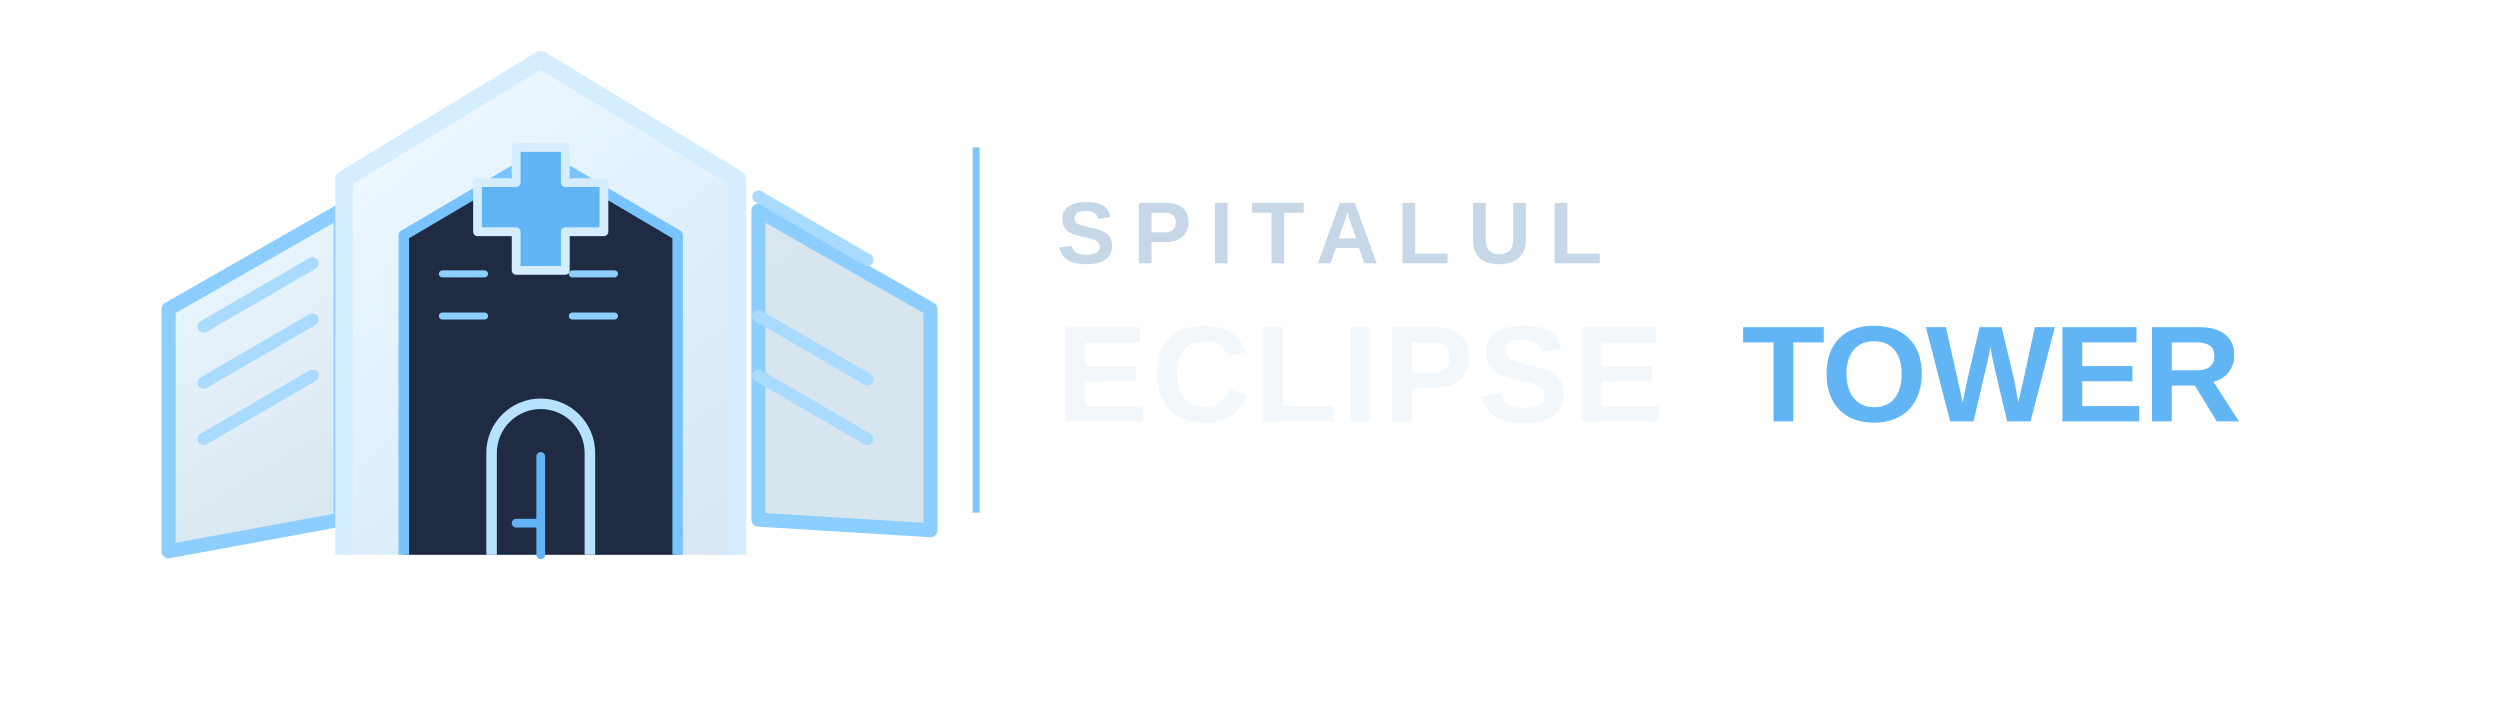
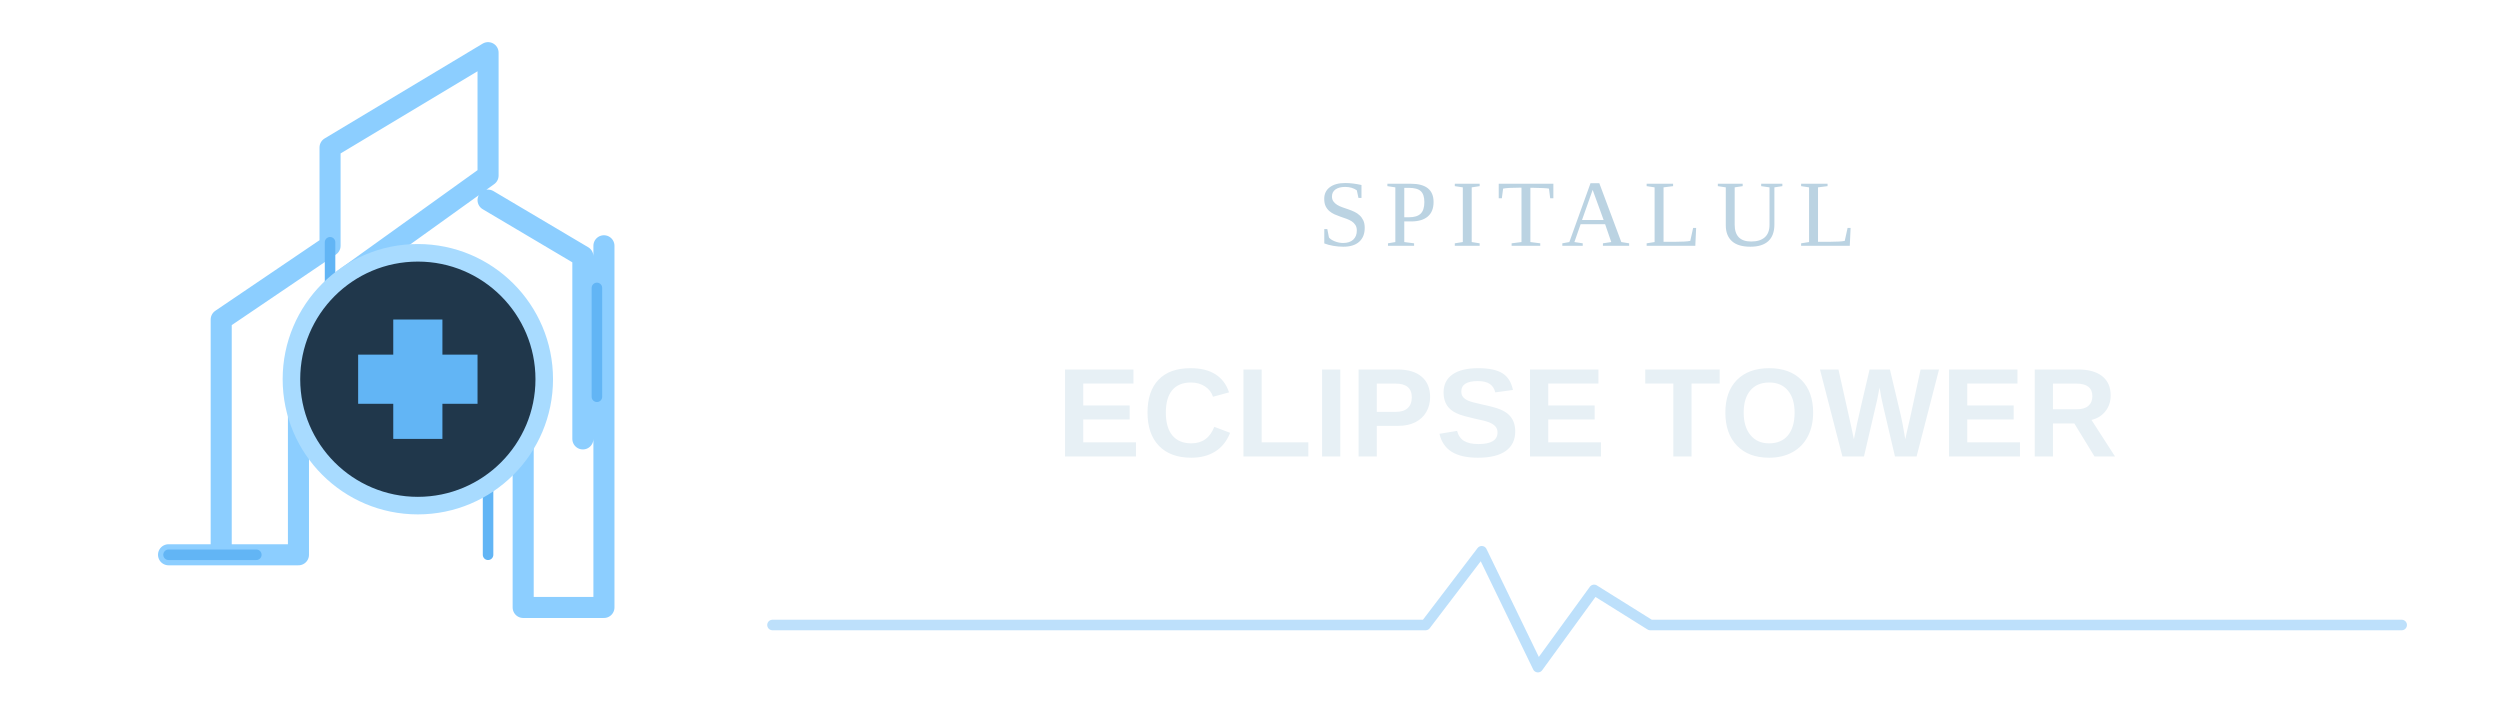
<svg xmlns="http://www.w3.org/2000/svg" viewBox="0 0 712 200" fill="none">
-   <defs>
-     <linearGradient id="tower" x1="101" y1="19" x2="214" y2="160" gradientUnits="userSpaceOnUse">
-       <stop stop-color="#B7E2FF" />
-       <stop offset=".52" stop-color="#62B5F5" />
-       <stop offset="1" stop-color="#347EB8" />
-     </linearGradient>
-     <linearGradient id="wing" x1="50" y1="72" x2="98" y2="151" gradientUnits="userSpaceOnUse">
-       <stop stop-color="#9BD5FF" />
-       <stop offset="1" stop-color="#397FAF" />
-     </linearGradient>
-   </defs>
-   <path d="M48 151V88l49-28v88l-49 9Zm168-3V60l49 28v63l-49-3Z" fill="url(#wing)" fill-opacity=".2" stroke="#8CCEFF" stroke-width="4" stroke-linejoin="round" />
-   <path d="m58 93 31-18m-31 34 31-18m-31 34 31-18m127-51 31 18m-31 16 31 18m-31-1 31 18" stroke="#A8DBFF" stroke-width="3.5" stroke-linecap="round" />
-   <path d="M98 158V51l56-34 56 34v107" fill="url(#tower)" fill-opacity=".2" stroke="#D5EEFF" stroke-width="5" stroke-linejoin="round" />
-   <path d="M115 158V67l39-23 39 23v91" fill="#1E2B43" stroke="#79C4FF" stroke-width="3" stroke-linejoin="round" />
-   <path d="M126 78h12m-12 12h12m25-12h12m-12 12h12" stroke="#8CCEFF" stroke-width="2" stroke-linecap="round" />
-   <path d="M140 158v-29a14 14 0 0 1 28 0v29" stroke="#B7E2FF" stroke-width="3" stroke-linejoin="round" />
-   <path d="M154 130v28m-7-9h7" stroke="#62B5F5" stroke-width="2.5" stroke-linecap="round" />
-   <path d="M147 42h14v10h11v14h-11v11h-14V66h-11V52h11V42Z" fill="#62B5F5" stroke="#D5EEFF" stroke-width="2.5" stroke-linejoin="round" />
-   <path d="M278 42v104" stroke="#62B5F5" stroke-opacity=".8" stroke-width="2" />
-   <text x="301" y="75" fill="#C6D8E7" font-family="Manrope, Arial, sans-serif" font-size="25" font-weight="700" letter-spacing="5">SPITALUL</text>
-   <text x="301" y="120" fill="#F2F7FB" font-family="Manrope, Arial, sans-serif" font-size="39" font-weight="800" letter-spacing="1">ECLIPSE</text>
-   <text x="496" y="120" fill="#62B5F5" font-family="Manrope, Arial, sans-serif" font-size="39" font-weight="800" letter-spacing="-.5">TOWER</text>
+   <path d="M48 158h37v-52c0-12 5-21 15-28l39-28V15L94 42v28L63 91v67m76-101 27 16v52m-17-31v79h23V70" stroke="#8CCEFF" stroke-width="6" stroke-linecap="round" stroke-linejoin="round" />
+   <path d="M48 158h25m21-89v29m76-16v31m-31 45v-26" stroke="#62B5F5" stroke-width="3" stroke-linecap="round" />
+   <circle cx="119" cy="108" r="36" fill="#20374B" stroke="#A8DBFF" stroke-width="5" />
+   <path d="M112 91h14v10h10v14h-10v10h-14v-10h-10v-14h10V91Z" fill="#62B5F5" />
+   <text x="452" y="70" text-anchor="middle" fill="#BBD3E2" font-family="Georgia, 'Times New Roman', serif" font-size="27" letter-spacing="4">SPITALUL</text>
+   <text x="452" y="130" text-anchor="middle" fill="#E7F0F5" font-family="Manrope, Arial, sans-serif" font-size="36" font-weight="800" letter-spacing=".4">ECLIPSE TOWER</text>
+   <path d="M220 178h170l16 0 16-21 16 33 16-22 16 10h214" stroke="#62B5F5" stroke-opacity=".42" stroke-width="3" stroke-linecap="round" stroke-linejoin="round" />
</svg>
